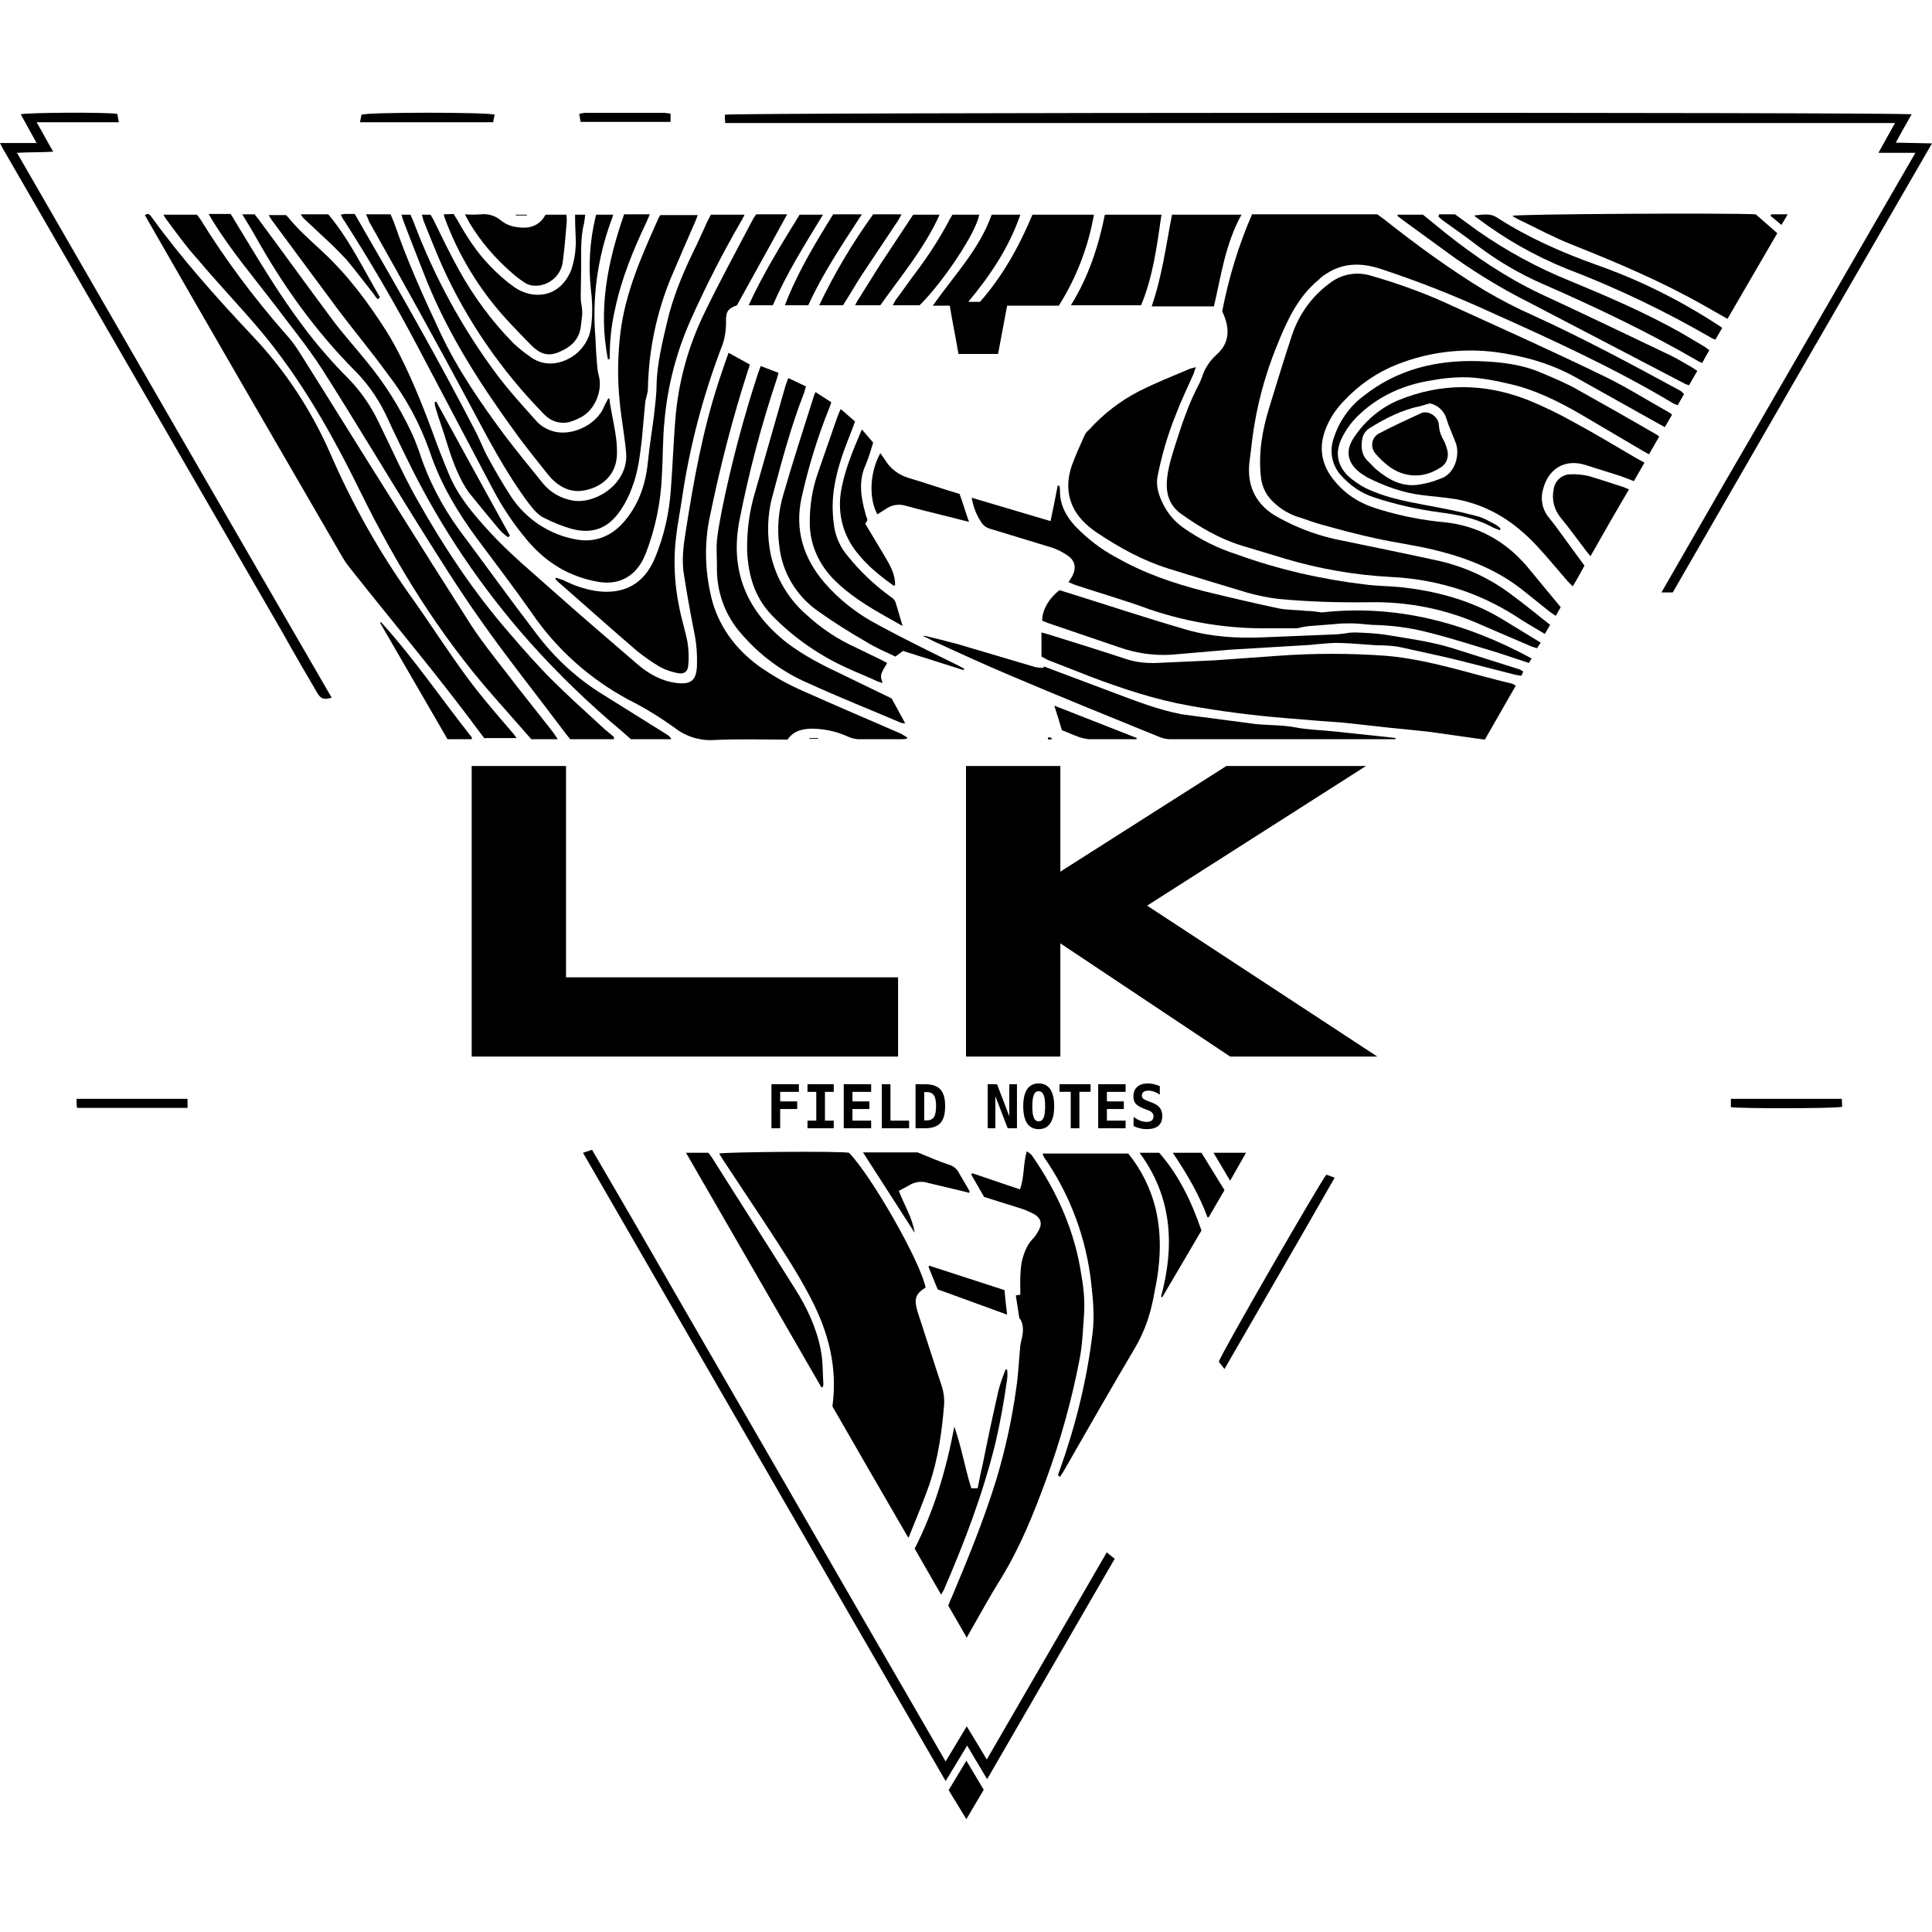
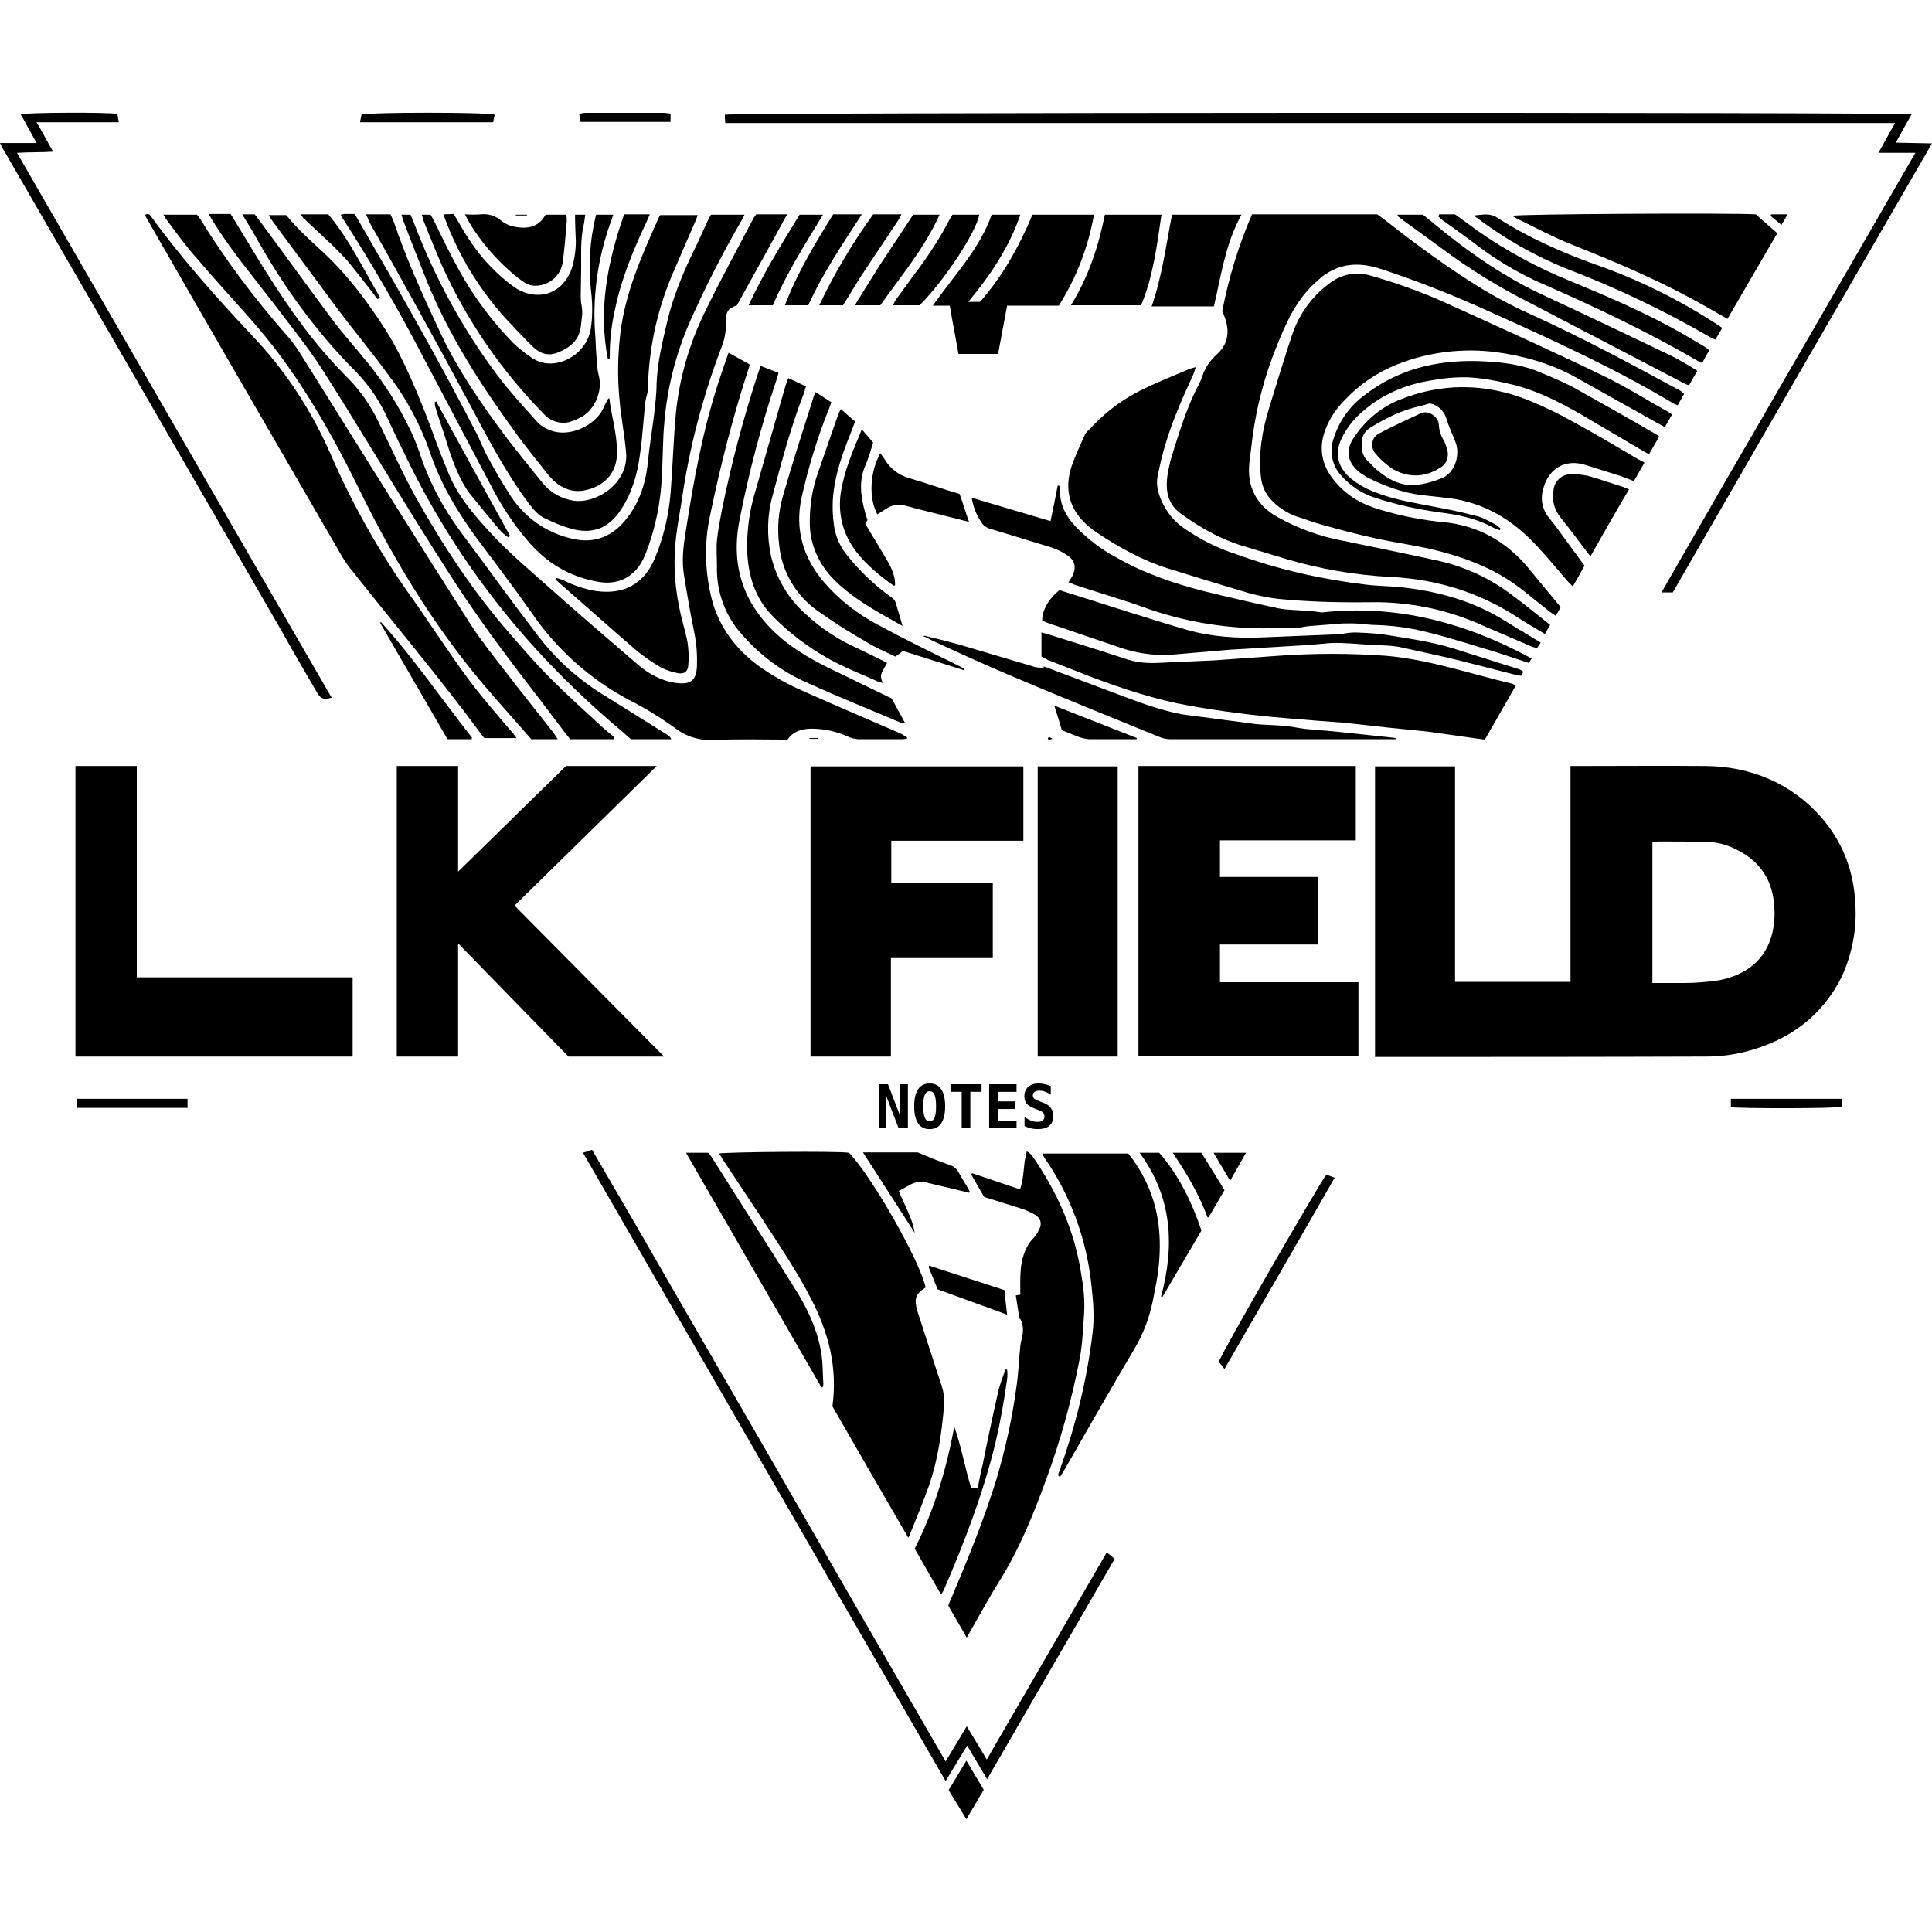
<svg xmlns="http://www.w3.org/2000/svg" width="512" height="512" viewBox="0 0 512 512" fill="currentColor">
  <path d="M446.3,104.4l-1.7,3l-1-0.4c-15.5-9.3-31.9-16.8-48.4-24.2c-9.6-4.4-19.4-8.3-29.5-11.6c-5-1.6-9.8-1.6-14.3,1.4   c-0.7,0.4-1.3,0.9-1.9,1.5c-5.6,4.6-8.5,11-11.1,17.5c-3.2,7.8-5.4,16.1-6.5,24.5c-0.3,2.2-0.5,4.4-0.8,6.5   c-0.7,6.4,1.9,11.4,7.6,14.5c5.4,3,11.2,5.1,17.2,6.2c8.6,1.8,17.1,3.5,25.7,5.4c6.9,1.6,13.5,4.7,19.1,9c3.4,2.5,6.7,5.2,10.1,7.9   c-0.5,0.8-0.9,1.6-1.4,2.4c-2.1-1.3-4.1-2.4-6-3.6c-4.9-3.3-10.2-6-15.7-7.9c-6.2-2.1-12.6-3.3-19.1-3.6   c-9.5-0.5-18.8-2.1-27.9-4.8l-11.6-3.5c-5.9-1.8-11.2-4.9-16.2-8.5c-2.6-1.9-3.7-4.5-3.7-7.6s1-6.6,2-9.8c1.9-5.9,3.7-11.6,6.6-17   c0.3-0.7,0.6-1.3,0.8-1.9c0.7-2.3,2.1-4.3,3.9-5.9c3.3-3,3.6-6.8,1.4-11.4c1.7-8.8,4.3-17.4,7.9-25.7H365l1.9,1.4   c8.5,6.7,17.2,13.1,26.6,18.8c4.1,2.4,8.3,4.6,12.6,6.5c13.4,6.1,26.4,13.1,39.3,20.1L446.3,104.4" />
  <path d="M240.7,407.5c-6.8-11.7-13.5-23.3-20.1-34.8c1.4-10.2-1-19.5-5.6-28.4c-3.7-7.2-8.2-13.9-12.7-20.8l-10.8-16.3l-0.9-1.5   c1.1-0.4,31.7-0.7,34.4-0.2c6,6.2,18.8,28.6,20.3,35.7c-2.7,1.7-3.1,3-2.2,6.2c2.2,6.7,4.3,13.4,6.5,20c0.5,1.6,0.7,3.2,0.6,4.9   c-0.6,7.2-1.6,14.3-3.9,21.1c-1.6,4.5-3.4,8.9-5.2,13.3C241.1,406.9,240.9,407.2,240.7,407.5" />
  <path d="M443.1,109.9l-1.9,3.3l-2-1.1l-21.8-12.2c-6.5-3.6-13.7-5.6-21.1-6.6c-8.8-1.1-17.8,0-26.1,3.3c-5.3,2.1-10.1,5.4-14,9.6   c-2,2-3.6,4.4-4.7,7c-2.2,5.2-1.4,10,2.2,14.3c3.6,4.3,7.6,6.3,12.5,7.7c5.4,1.6,11,2.7,16.6,3.2c8.7,0.9,16,4.9,21.7,11.5   c3,3.6,6,7.3,9.1,11c-0.4,0.7-0.8,1.4-1.3,2.3l-1.5-1l-7-5.6c-6.7-5.4-14.4-8.5-22.6-10.6c-5.4-1.4-11-2.1-16.5-3.3   s-9.5-2.3-14.2-3.6c-2.3-0.6-4.5-1.5-6.8-2.2c-2.6-0.9-4.9-2.4-6.8-4.4c-1.5-1.6-2.4-3.6-2.7-5.7c-0.8-6.5,0.3-12.8,2.2-18.9   c1.9-6.2,3.9-12.8,6-19.1c1.8-5.4,5.2-10.2,9.8-13.6c3.1-2.5,7.1-3.3,10.9-2.2c7.7,2.2,15.1,4.9,22.3,8.3c13.2,6,26.5,12,39.5,18.3   c6,2.9,11.7,6.5,17.6,9.8C442.7,109.5,442.9,109.7,443.1,109.9" />
  <path d="M208.7,196c-6.5,0-12.8-0.2-19.2,0.1c-3.9,0.3-7.8-0.9-10.8-3.3c-3.8-2.7-7.8-5.2-12-7.3c-10.3-5.5-19.2-13.4-25.8-23.1   c-4.7-6.7-9.6-13.1-14.5-19.7s-9.7-14.5-12.5-23c-2.6-7.4-6.3-14.3-11.1-20.5c-4.2-5.8-8.8-11.3-13.1-17   c-5.9-7.9-11.8-16-17.7-23.9l-0.8-1.3h4.6l0.4,0.4c2.9,3.6,6.3,6.5,9.6,9.6c6.5,6.1,11.7,13.1,16.5,20.6   c4.7,7.5,8.7,17.2,12.1,26.3c1.4,3.9,2.9,7.8,4.5,11.6c2.4,5.9,6.5,10.7,10.8,15.4c5.3,5.8,11.4,10.8,17.2,16   c7.3,6.5,14.7,12.8,22,19.1c3,2.6,6.4,4.5,10.4,5c4,0.5,5.2-0.9,5.4-4.4c0.1-3-0.1-6-0.7-8.9c-1-5-1.9-10-2.7-15.1   c-0.7-3.9-0.2-7.9,0.4-11.6c2.1-13.5,4.5-26.9,8.8-40c0.8-2.4,1.6-4.8,2.5-7.3c0-0.1,0.1-0.2,0.1-0.2l5.6,3.1   c-0.1,0.5-0.2,0.9-0.4,1.3c-4.1,12.7-7.4,25.5-10.1,38.6c-1.7,7.7-1.4,15.7,0.7,23.3c2.1,6.9,6.2,12.2,11.9,16.5   c3.9,2.8,8,5.1,12.4,7c8.5,3.8,17,7.4,25.5,11.1l1.7,1l-0.1,0.4l-1.3,0.1h-11.6c-1-0.1-1.9-0.3-2.7-0.7c-3.1-1.4-6.4-2.1-9.8-2.1   C212.5,193.2,210.3,193.7,208.7,196" />
  <path d="M401.7,181.7l-8.2,14.3l-2.3-0.3l-12.7-1.8l-10.8-1.1l-11.8-1.3l-6.8-0.5l-8.5-0.7c-8.6-0.7-17.1-1.8-25.5-3.3   c-8.9-1.6-17.4-4.4-25.9-7.6l-11.5-4.5L276,174v-6.4l1.8,0.5c7,2.2,14.1,4.4,21.1,6.7c3.2,1,6.4,1,9.6,0.8l13.3-0.6l16.8-1.2   c9.6-0.7,19.2-0.7,28.8,0c11.5,1,22.3,4.8,33.4,7.4L401.7,181.7" />
  <path d="M269.2,343.3l1.2-0.2c0-2.2-0.1-4.3,0.1-6.5c0.1-2.2,1-6.2,3.4-8.5c0.6-0.7,1.1-1.5,1.5-2.3c0.8-1.6,0.4-2.9-1.1-3.9   c-1.1-0.6-2.2-1.1-3.3-1.5l-10.2-3.2l-3.4-5.9l0.2-0.4l12.7,4.3c1.2-3.2,0.8-6.6,1.8-10.1c0.5,0.3,0.9,0.6,1.3,1   c6.7,9.6,11.5,20.2,13.2,32c0.6,3.3,0.9,6.7,0.7,10c-0.3,3.9-0.4,7.7-1.1,11.6c-2.1,11.1-5.1,21.9-9,32.5   c-3.3,9-6.8,17.7-11.8,25.9c-2.9,4.6-5.5,9.4-8.2,14.1l-1,1.8c-1.7-3-3.3-5.7-4.9-8.5c0.3-0.8,0.6-1.6,1-2.4   c4.3-10.2,8.5-20.5,11.8-31.2c2.3-7.8,4.1-15.8,5.2-23.9c0.6-3.8,0.7-7.6,1.1-11.4c0.1-0.6,0.2-1.3,0.4-1.9   c0.4-1.8,0.5-3.5-0.4-5.1c-0.2-0.1-0.3-0.3-0.3-0.5L269.2,343.3" />
  <path d="M408.3,170.3l-1,1.5l-1.5-0.5l-12.8-5.5c-9.4-4.3-19.7-6.4-30-6.2c-8.1,0.1-16.2-0.1-24.3-0.9c-2.7-0.3-5.4-0.9-8-1.6   c-7-2.1-14-4.2-21-6.4s-13.1-5.6-19.1-9.6c-0.7-0.5-1.4-1-2.1-1.6c-5-4.2-6.6-9.7-4.5-16c1-2.8,2.3-5.6,3.5-8.3   c0.3-0.5,0.7-1,1.1-1.3c3.8-4.2,8.3-7.7,13.4-10.3c4.4-2.2,8.9-4,13.4-5.9l1.5-0.4c-0.2,0.6-0.4,1.2-0.6,1.8   c-1.6,3.6-3.3,7.1-4.7,10.8c-2.1,5.2-3.7,10.6-4.8,16.2c-0.6,2.9,0.4,5.5,1.7,8c1.3,2.4,3.1,4.4,5.3,5.9c4.3,3,8.9,5.3,13.9,6.9   c11,4,22.4,6.6,34.1,8c3,0.4,6.2,0.4,9.3,0.7c9.4,1,18.5,3.4,26.7,8.3L408.3,170.3" />
  <path d="M435.8,122.6l-2.8,4.9l-3.4-1.3l-9.5-3c-5.2-1.6-9.6,0.8-11.1,6.2c-0.8,2.5-0.4,5.2,1.1,7.3c1,1.3,2.1,2.6,3,3.9l6.8,9.3   c-1,1.9-2,3.6-3.1,5.5l-1.3-1.3c-2.7-3.1-5.3-6.3-8.1-9.3c-5.9-6.4-12.8-10.9-21.5-12.5c-3-0.5-6-0.7-9.1-1.1   c-5.1-0.6-9.9-2.4-14.5-4.7l-1.7-1.1c-3.6-2.7-4.2-6-1.7-9.6c2.9-4.3,6.9-7.7,11.6-9.7c11.4-4.7,22.9-4.6,34.4-0.1   c4.2,1.7,8.3,3.7,12.2,5.9c5.6,3,11,6.3,16.5,9.5L435.8,122.6 M378.9,106.9l-2.4,0.7c-4.9,1-9.3,3.2-13.6,5.9   c-0.9,0.6-1.5,1.4-1.8,2.4c-0.5,2.4-0.4,4.7,1.6,6.5c0.7,0.6,1.2,1.3,1.9,1.9c3.2,2.7,6.7,4.7,11,4.2c2.1-0.3,4.1-0.8,6-1.6   c4.2-1.3,5.3-6.6,4.2-9.5s-1.8-4.2-2.5-6.5C382.7,108.9,381,107.3,378.9,106.9" />
  <path d="M128.5,195.8l-0.8-1c-11.1-15.1-23.3-29.5-34.9-44.2c-1-1.2-1.8-2.5-2.6-3.9c-17-29.3-34-58.6-50.9-88.1l-0.9-1.6   c0.7-0.5,1.2-0.3,1.6,0.3c8.1,11.2,17.3,21.5,26.7,31.5c8.7,9.1,15.7,19.7,20.8,31.3c5.9,13.6,13.1,26.4,21.7,38.4   c4.9,6.9,9.5,14.1,14.5,20.9c3.9,5.3,8.2,10.2,12.4,15.1l0.8,1.1H128.5z" />
  <path d="M443.3,157h-3l16.8-29.2c5.6-9.6,11.2-19.3,16.8-29l16.7-28.9l17-29.4h-9.8l4.4-7.9h-310c-0.1-0.9-0.1-1.6-0.1-2.2   c1.3-0.6,312.4-0.7,314.5-0.1c-1.4,2.4-2.7,4.8-4.2,7.5L512,38C488.9,77.9,466.1,117.4,443.3,157" />
  <path d="M280.4,391c0.1-0.4,0.2-0.9,0.4-1.3c4.2-11.7,7.2-23.8,8.7-36.1c0.6-4.4,0.2-9-0.3-13.4c-1.3-12-5.6-23.6-12.5-33.5   l-0.3-0.6c-0.1-0.1,0-0.2,0-0.4h22.6c3.5,4.3,6,9.4,7.3,14.8c1.7,7.4,1.2,14.8-0.4,22.2c-0.2,1.3-0.5,2.5-0.8,3.8   c-0.9,3.7-2.3,7.2-4.2,10.5c-6.5,11-12.8,22-19.1,33l-0.9,1.4L280.4,391" />
  <path d="M188.4,56.9h8.9c-0.3,0.7-0.6,1.3-1,1.9c-4.9,8.5-9.4,17.3-13.4,26.3c-3.7,8.4-6,17.3-6.8,26.4c-0.5,4.8-0.4,9.8-0.7,14.7   c-0.3,6.9-1.7,13.8-4.2,20.3l-0.7,1.6c-2.4,4.8-6.6,7-11.9,6.1c-7.6-1.3-13.7-5-18.6-10.7c-3.6-4.2-6.7-8.8-9.3-13.7l-20.2-38.3   c-5.9-11.2-12.3-22.1-19.2-32.9c-0.4-0.5-0.7-1.1-1-1.7l1-0.2H94l1.1,1.9c10.6,18.3,21.1,36.7,30.8,55.5c1.3,2.4,2.2,5,3.5,7.3   c1.3,2.4,3.9,7,6.1,10.3c4,6,10.3,10.1,17.4,11.3c4.7,0.8,8.8-0.8,12-4.2c4.2-4.6,6.2-10.2,6.8-16.4c0.4-4.1,1.1-8.2,1.6-12.2   c0.3-2.8,0.7-5.6,0.7-8.5c0.2-5.7,1.6-11.3,2.9-16.8c1.3-5.6,3.8-11.9,6.5-17.5c1.5-3,2.8-6,4.2-9L188.4,56.9" />
  <path d="M97,56.8h6.5l0.9,2.1c3.4,10,7.8,19.7,12.3,29.3s10.8,18.8,17.3,27.5c3.2,4.2,6.5,8.2,9.8,12.3c2.1,2.6,5,4.2,8.3,4.7   c6.1,0.8,14.7-4.8,13.8-13c-0.4-4.5-1.3-9-1.7-13.5c-0.6-6-0.5-11.9,0.2-17.9c1.3-10.7,5.6-20.4,9.9-30c0.2-0.5,0.4-0.9,0.7-1.3   h9.9c-0.2,0.6-0.4,1.1-0.6,1.6c-2.2,5-4.3,9.9-6.4,14.8c-3.9,9.4-6,19.4-6.2,29.6c0,1.2-0.5,2.3-0.7,3.5l-0.9,9.9   c-0.5,4.3-1,8.7-2.6,12.8c-0.7,2-1.7,4-2.9,5.8c-3.3,5-7.5,6.7-13.3,5.1c-2.4-0.7-4.6-1.6-6.8-2.7c-1.9-0.8-3.1-2.4-4.3-3.9   c-6.3-8.4-11.1-17.7-16-26.9c-8.6-16.1-17.5-32.1-26.4-47.9C97.6,58.1,97.4,57.6,97,56.8" />
  <path d="M195.3,80.9c-2.4,0.9-3,1.6-2.9,4.7c0,2.3-0.4,4.6-1.3,6.7c-4.8,12.7-8.3,25.9-10.3,39.4c-0.5,3.5-1.2,6.9-1.6,10.3   c-0.8,6.3-0.5,12.7,0.8,18.9c0.6,3.2,1.6,6.2,2.2,9.3c0.3,2,0.4,4.1,0.2,6.1c-0.1,1.7-1.1,2.4-2.7,2.1c-1.6-0.3-3.2-0.8-4.7-1.6   c-2.2-1.3-4.2-2.7-6.2-4.3c-7-6-13.9-12.2-20.9-18.3l-0.7-0.7l0.1-0.4l1.9,0.6c2.7,1.4,5.6,2.4,8.6,2.9c7.5,1.1,12.9-1.8,15.8-8.8   c2.4-5.8,3.8-12,4.2-18.3c0.5-6.6,0.7-13.2,1.3-19.8c0.9-9.3,3.5-18.4,7.6-26.8c4.1-8.5,8.6-16.7,13-25.1l0.7-1h8.2   C204.2,64.9,199.8,72.7,195.3,80.9" />
  <path d="M147.8,195.9h-7l-10.2-11.6c-14.2-16.2-25.4-34.3-34.9-53.6c-7.6-15.5-16-30.5-27.2-43.7c-5.3-6.2-11-12.2-16.3-18.5   c-3-3.3-5.6-7-8.3-10.6l-0.6-1h8.9l0.9,1.2c6.6,10.7,14.1,20.7,22.4,30.2c1.4,1.5,2.6,3.1,3.7,4.8c8.4,13.3,16.6,26.6,25,39.9   c6.8,10.9,13.7,21.8,20.6,32.6c2.8,4.3,6,8.3,9.1,12.3c4.2,5.5,8.5,10.8,12.7,16.2C147,194.6,147.3,195.2,147.8,195.9" />
  <path d="M457.8,84.5l-5.8-3.3c-11.4-6.5-23.4-11.6-35.5-16.4c-4.8-1.9-9.4-4.4-14-6.6c-0.6-0.3-1.2-0.6-1.7-1   c1.2-0.5,57.9-0.8,64.5-0.4l5.7,5L457.8,84.5" />
  <path d="M283.1,154.4l1-1.6c1.2-2.2,0.9-4.2-1.2-5.6c-1.3-0.9-2.7-1.6-4.2-2.1l-16.4-5c-1-0.3-1.8-0.9-2.3-1.8   c-1.3-1.9-2.1-4.1-2.5-6.4l20.9,6.2c0.7-3.2,1.3-6.3,1.9-9.4h0.4c0.1,0.3,0.2,0.7,0.2,1c-0.1,3.9,1.5,7,4.1,9.8   c3.2,3.3,6.8,6.1,10.8,8.2c7.3,4.2,15.2,6.9,23.4,9c6.5,1.6,13,3.1,19.5,4.5c2.4,0.5,5,0.4,7.4,0.7c1.4,0,2.8,0.2,4.2,0.4   c19.8-2.2,38.1,2.7,55.6,12.2c-0.3,0.4-0.5,0.8-0.7,1.2l-8.8-2.9c-6.1-1.8-12.1-3.8-18.3-5.3c-4.7-1.2-9.5-1.8-14.4-1.9   c-1.8-0.1-3.6-0.4-5.4-0.4c-1.6,0-3.2,0-4.7,0.2l-6.4,0.5c-1.1,0.1-2.3,0.3-3.4,0.6h-7.1c-10.9,0.2-21.7-1.5-32-5   c-6.5-2.4-13.2-4.3-19.8-6.5l-1.7-0.7" />
  <path d="M262.8,56.9h7.6c-3,8.7-7.9,16-13.8,23.1h3.1c6-6.8,10.4-14.7,13.9-23.1h16.3c-1.5,8.6-4.7,16.8-9.3,24.1h-13.7   c-0.8,4.3-1.6,8.5-2.4,12.8h-10.5c-0.7-4.2-1.6-8.5-2.3-12.8h-4.5C252.9,72.9,259.6,66,262.8,56.9" />
  <path d="M256.3,462.6l-5.7,9.4c-32.1-55.6-64-110.9-96.1-166.5l2.4-0.8c7.9,13.5,15.7,27,23.4,40.4l23.4,40.5l23.3,40.4l23.6,40.8   l5.6-9.3c1.8,3,3.5,5.7,5.3,8.8l31.8-54.9l2.1,1.7l-33.8,58.4L256.3,462.6" />
  <path d="M162.7,195.9h-11.6l-1.5-1.9c-7.4-9.9-15.1-19.5-22.2-29.6c-5.9-8.3-11.3-17-16.7-25.6c-8.5-13.6-16.7-27.4-25.3-40.9   c-3.8-5.9-8.3-11.4-12.5-17c-5.6-7.3-11.6-14.4-16.5-22.3l-1.1-1.9h5.8c0.3,0.5,0.7,1,1,1.6c5.8,9.5,11.4,19.1,18.1,28   c3.7,5,7.8,9.7,12.2,14.1c3.2,3.3,5.9,7.2,7.9,11.4c3.3,6.7,6.3,13.5,9.9,20c7.2,12.8,15.2,25,24.9,36.1c3.6,4.2,7.3,8.4,11.2,12.3   c3.9,3.9,9.3,8.8,14,13.1l2.4,2L162.7,195.9" />
  <path d="M64.2,56.8h3.3c0.4,0.6,0.9,1.1,1.3,1.7c6.3,8.5,12.5,17.1,18.9,25.7c3,4.1,6.5,7.9,9.7,11.9c4.5,5.5,8.3,11.5,11.4,18   c0.9,1.8,1.6,3.7,2.3,5.6c2.4,7.5,6.1,14.6,10.8,21c6.8,9.1,13.4,18.3,20.3,27.3c4.9,6.5,10.9,12,17.8,16.2l16.8,10.5   c0.5,0.3,0.9,0.7,1.1,1.2h-10.7l-2.5-2.2c-8.6-7.2-16.8-15.1-24.3-23.5c-12.8-14.4-23.6-30.4-32.1-47.7c-1.8-3.7-3.6-7.3-5.3-11   c-2.1-4.8-5-9.2-8.6-12.9c-10.8-10.8-19.5-23-26.9-36.3C66.5,60.5,65.4,58.8,64.2,56.8" />
  <path d="M236.3,185.1l3.6,6.6l-1-0.1c-8.2-3.5-16.5-6.8-24.6-10.5c-6.8-2.9-12.9-7.4-17.8-13.1c-4.4-4.9-6.7-11.4-6.5-18   c0-2.2-0.2-4.5,0-6.8c0.2-2.2,0.8-5.3,1.3-8c2.5-12.3,5.7-24.4,9.6-36.3c0.2-0.6,0.4-1.1,0.7-1.9l4.7,1.8c-0.1,0.6-0.3,1-0.4,1.5   c-4.1,12.2-7.4,24.7-9.9,37.4c-2.7,13.6,1.9,24.3,12.6,32.7c4.5,3.4,9.4,5.9,14.5,8.3L236.3,185.1" />
  <path d="M106.4,56.9h2.4c0.2,0.6,0.6,1.3,0.8,1.9c5.5,14.6,13,28.4,22.4,40.9c3.1,4.1,6.6,7.9,9.9,11.6c1.3,1.6,3.1,2.6,5.1,3.1   c4.7,1.1,10.6-1.7,12.8-6c0.4-1,0.9-1.9,1.4-2.8h0.3c0.1,1.1,0.3,2.2,0.5,3.3c0.7,3.8,1.6,7.5,1.5,11.4c-0.1,6.2-4.9,9.3-9.6,9.8   c-3.6,0.3-6.6-1.7-8.8-4.5s-5.9-7.3-8.6-11.1c-9.1-12.5-17.4-25.4-23.3-39.8c-2.2-5.6-4.4-11.1-6.5-16.7   C106.6,57.5,106.5,57.2,106.4,56.9" />
  <path d="M403.6,177.9c0,0.2,0,0.4-0.1,0.5c-0.1,0.3-0.3,0.5-0.4,0.7l-1.6-0.3l-14.9-3.8c-5.3-1.3-10.6-2.4-16-3.6   c-1.9-0.3-3.9-0.4-5.9-0.4c-3.1-0.2-6.2-0.5-9.3-0.6c-3.1-0.1-4.2,0.2-6.2,0.3l-1.9,0.2l-21.7,1.3l-15.1,1.3c-4.8,0.3-9.5-0.4-14-2   l-18.8-6.4l-1.5-0.6c-0.1-2.7,1.8-6,4.6-8.1l1.9,0.6c10.6,3.3,21.1,6.8,31.8,9.9c6.6,1.9,13.5,2.3,20.3,2l19.6-0.8   c1-0.1,2-0.2,3-0.4l1.6-0.1c2.7,0.1,5.4,0.2,8.1,0.6c6,1,12.1,1.8,17.9,3.6l17.7,5.6L403.6,177.9" />
  <path d="M158,56.9h4.5c-0.2,0.7-0.4,1.3-0.6,1.8c-3.6,9.9-5,20.4-4.1,30.9c0.1,2.3,0.2,4.5,0.4,6.8c0.1,1.1,0.2,2.1,0.5,3.2   c1.1,4.2-1.3,9.5-5.2,11.2c-0.9,0.5-1.8,0.8-2.8,1.1c-2.4,0.5-4.8-0.3-6.5-2.1C133,98.4,123.7,85,117.1,70.3   c-1.7-3.9-3.3-7.9-4.9-11.9c-0.1-0.4-0.2-0.9-0.4-1.5h2.3l0.7,1.2c2.2,4.5,4.4,9.1,6.8,13.4c3.9,7.1,8.8,13.7,14.5,19.5   c1.4,1.3,2.9,2.5,4.5,3.6c4.7,3.5,10.5,1.1,13.2-1.9c2.7-3,2.9-5.7,3.1-8.9c0.1-2.4,0-4.7-0.3-7c-0.7-6.4-0.3-12.9,1.2-19.2   C157.8,57.4,157.9,57.1,158,56.9" />
  <path d="M245.1,168.5c2.9,0.7,5.8,1.4,8.7,2.2l20.6,6.1c0.7,0.1,1.4,0.2,2.1,0.2c0.1-0.1,0.1-0.3,0.1-0.4l18.6,7   c5.9,2.2,11.7,4.5,18,5.7l4.5,0.6l15.2,2l1.3,0.1c3.1,0.2,6.2,0.2,9.3,0.8s7.1,0.7,10.7,1.1l15,1.6l0.7,0.1   c-0.1,0.1-0.1,0.2-0.1,0.3h-59.7c-0.9,0-1.8-0.2-2.6-0.5c-13.3-5.4-26.6-10.8-39.8-16.4c-6.6-2.8-13.2-5.8-19.7-8.8   c-1-0.4-1.9-1-2.8-1.4C244,168.5,245,168.6,245.1,168.5" />
  <path d="M0,37.9h9.7l-4.2-7.6c1.2-0.5,23.6-0.6,25.6-0.1c0.1,0.6,0.2,1.3,0.4,2.2H9.7c1.6,2.7,2.8,5.1,4.4,7.8   c-3.3,0.2-6.3,0.1-9.6,0.3c27.8,48.2,55.6,96.4,83.4,144.4c-2.2,0.6-2.9,0.3-3.9-1.4c-3.1-5.3-6.2-10.6-9.2-16L1,39.8   C0.7,39.4,0.5,38.8,0,37.9" />
  <path d="M235.1,175.7c-1.9,3.2-1.9,3.2-1.2,5.3l-1.3-0.4c-2.8-1.3-5.6-2.4-8.4-3.7c-7.4-3.4-14.1-8.1-19.7-13.9   c-4.5-4.7-6.2-10.5-6.5-17c-0.1-5.4,0.6-10.7,2.2-15.9l8-28l0.7-1.9l4.7,2.2c-0.3,0.8-0.4,1.6-0.7,2.2c-3.4,8.8-5.8,17.9-8.2,26.9   c-1.4,5.1-1.5,10.5-0.4,15.7c1.4,6.1,4.7,11.6,9.4,15.7c3.9,3.6,8.4,6.6,13.3,8.8l6.8,3.3L235.1,175.7" />
  <path d="M397.4,140.5c-0.8-0.3-1.6-0.6-2.3-1c-4.2-2.2-8.8-3.1-13.4-3.7c-6-0.8-11.9-2.1-17.6-4c-3.4-1.1-6.4-3.2-8.8-5.9   c-2.2-2.5-3-6-2-9.3c1.4-4.7,4.2-8.8,8.1-11.7c8.9-7,19.1-9.5,30.3-9.2c5.9,0.2,11.6,0.8,17,3.2c3.3,1.4,6.5,2.7,9.6,4.5   c6.8,3.8,13.7,7.7,20.4,11.6c0.4,0.2,0.7,0.4,1,0.7l-2.7,4.7l-1.6-0.9l-16.3-9.6c-6.2-3.6-12.6-6.8-19.7-8.3   c-3.3-0.8-6.7-1.4-10.2-1.6c-3.3-0.1-6.6,0.2-9.8,0.8c-7.1,1.1-13.6,3.9-18.9,8.8c-2,1.8-3.7,4-4.9,6.5c-1.8,3.6-1.3,7,1.5,9.9   c1.4,1.3,3,2.4,4.7,3.3c4.9,2.4,10.3,3.5,15.7,4.5c5.3,1,9.1,1.7,13.6,2.9c1.9,0.4,3.6,1.5,5.4,2.4c0.4,0.3,0.8,0.6,1.2,1   L397.4,140.5" />
  <path d="M239.3,172.5l-2,1.5c-2.7-1.3-5.4-2.4-7.9-4c-4.4-2.5-8.6-5.2-12.7-8.1c-5.8-4.1-9.5-10.4-10.2-17.4   c-0.6-4.6-0.2-9.3,1.2-13.8c2.5-8.7,5.3-17.2,8-25.8c0.1-0.3,0.3-0.7,0.4-1l4.2,2.7c-0.2,0.6-0.4,1.2-0.6,1.7   c-3.1,7.7-5.5,15.6-7.3,23.7c-1.8,8.4,0.5,15.8,5.9,22.2c4,4.7,8.9,8.5,14.4,11.4c7,3.8,14.2,7.3,21.3,10.8l1.5,0.8   c0,0.1-0.1,0.2-0.1,0.4L239.3,172.5" />
  <path d="M152.4,56.9h2.7c-0.1,0.7-0.2,1.5-0.3,2.2c-1.1,4.2-0.7,8.6-0.8,12.9c0,2.2-0.1,4.3-0.1,6.4s0.2,2,0.3,3   c0.1,0.7,0.1,1.3,0.1,2c-0.1,1.1-0.3,2.2-0.4,3.3c-0.5,3.6-3,5.5-6,6.7s-5.1,0.1-7.1-1.9s-4.5-4.6-6.7-7   c-7.1-7.8-12.7-17-16.3-26.9c-0.1-0.2-0.1-0.4-0.2-0.8l2.6-0.1l1,1.6c2.4,4.3,5.1,8.5,8.6,12.1c2,2.1,4.1,4,6.5,5.7   c4.7,3.3,12,3.1,15.1-4.6c0.8-2.4,1.2-5,1.2-7.6C152.5,61.6,152.4,59.3,152.4,56.9" />
  <path d="M217.7,367.7l-35.9-62.2h5.9c0.4,0.4,0.7,0.9,1,1.3c7.3,11.6,14.7,23.1,21.9,34.6c3.2,5,5.8,10.5,6.9,16.3   c0.6,3,0.5,6,0.7,9.1c0,0.3-0.1,0.5-0.1,0.7L217.7,367.7" />
  <path d="M329,56.9c-4.3,7.8-5.4,16.2-7.3,24.3h-16.5c2.8-8.1,3.8-16.2,5.4-24.3L329,56.9z" />
  <path d="M266.9,363c0.1,0.8,0.1,1.7,0,2.5c-0.8,5.7-1.8,11.4-3.1,16.9c-3.3,13.5-8.2,26.3-13.7,39l-0.7,1.2l-7-12.2   c5.2-10.2,8.4-21.1,10.5-32.3c1.9,5.3,2.8,10.9,4.5,16.3h1.7c0.4-2.1,0.8-4.2,1.3-6.2c1.3-6.5,2.7-13.1,4.2-19.7   c0.5-1.9,1.2-3.8,1.9-5.6L266.9,363z" />
  <path d="M283.8,80.9c4.7-7.6,7.3-15.6,9-24h15c-1.2,8.2-2.2,16.3-5.4,24H283.8z" />
  <path d="M239.2,165.9l-4.6-2.6c-4.8-2.7-9.6-5.7-13.5-9.6c-3.9-3.9-6.6-9.3-6.5-15.5c0-4.4,0.7-8.8,2.2-13c1.7-4.8,3.3-9.6,5-14.4   c0.3-0.8,0.6-1.6,1-2.4l3.8,3.3l-0.7,1.9c-1.9,4.8-3.8,9.6-4.7,14.8c-0.7,3.8-0.7,7.6-0.1,11.4c0.5,2.8,1.7,5.4,3.6,7.6   c3.3,4.1,7.1,7.7,11.4,10.8c0.5,0.3,0.9,0.7,1.2,1.3C237.9,161.5,238.5,163.6,239.2,165.9" />
  <path d="M370.4,56.9h6.7c1.9,1.5,3.9,3.2,5.9,4.8c7.8,6.2,15.9,11.7,24.9,16c11.4,5.3,22.9,10.8,34.2,16.2c2.2,1,4.2,2.3,6.2,3.4   l1.5,1l-2.2,3.8l-0.9-0.3l-41-21.4c-8.4-4.2-16.3-9.1-23.8-14.7l-10.3-7.5l-1.3-1C370.4,57.1,370.4,56.9,370.4,56.9" />
  <path d="M144.6,56.9h5.5c0.1,0.6,0.1,1.2,0.1,1.8c-0.3,3.6-0.6,7.3-1.1,11c-0.6,3.3-3.3,5.7-6.6,6c-1.2,0.1-2.3-0.1-3.3-0.7   c-1.4-0.9-2.7-1.9-3.9-3c-4.2-3.7-7.9-8-10.8-12.8l-1.3-2.4c1.4,0.1,2.8,0.1,4.2,0c1.9-0.2,3.7,0.3,5.2,1.5   c1.3,1.1,2.8,1.7,4.5,1.9c2.6,0.4,4.9,0,6.7-2.1L144.6,56.9" />
  <path d="M381.4,56.8h4.2l5.9,4.3c7.7,5.4,16,9.9,24.7,13.4c9.9,4.1,19.9,8.4,29.3,13.7l6.1,3.6l1.4,1c-0.7,1.2-1.3,2.2-1.9,3.4   l-0.9-0.4c-13.4-7.8-27.5-14.5-41.7-20.7c-5.9-2.6-11.5-5.9-16.7-9.8c-3.1-2.4-6.4-4.7-9.6-7l-1-0.9   C381.3,57,381.4,56.9,381.4,56.8" />
  <path d="M456.4,86.9l-1.8,3.1l-0.8-0.3c-12.4-7.2-25.3-13.4-38.7-18.5c-8.4-3.4-16.3-7.9-23.6-13.4c-0.3-0.2-0.6-0.4-0.8-0.7   c2.2-0.2,4.2-0.7,6.1,0.6c8.2,5.3,17.1,9.2,26.3,12.5c11.4,4,22.2,9.4,32.3,16L456.4,86.9" />
  <path d="M431.7,129.7c-3.5,5.9-6.8,11.7-10.2,17.7l-1-1.2c-2.3-3-4.5-6.1-6.9-9c-1.7-2.1-2.4-4.7-1.9-7.3c0.2-2.4,2.2-4.2,4.5-4.2   c1.5-0.1,3.1,0.1,4.6,0.4c3.2,0.9,6.3,2,9.5,3L431.7,129.7" />
  <path d="M228.4,113.8l3,3.5c-0.6,2-1.2,4-2,5.9c-1.9,4.2-1.3,8.4-0.1,12.7c0.1,0.6,0.4,1.2,0.6,1.9l-0.6,1l4.8,8   c1.5,2.6,3.2,5.1,3.1,8.3c-0.2,0.1-0.3,0.1-0.4,0.1c-3.6-2.6-7-5.3-9.8-8.9c-3.5-4.4-5-10-4.2-15.6   C223.7,124.8,226,119.5,228.4,113.8" />
  <path d="M307.7,343.6c3.6-13.4,3-26.3-5.7-38.1h5.2c5.2,5.9,8.6,13,11.2,20.6L308,343.8L307.7,343.6" />
  <path d="M254.3,130.9c0.9,2.5,1.6,4.9,2.5,7.4l-1.6-0.4c-5-1.3-10.2-2.5-15.3-3.9c-1.7-0.5-3.6-0.2-5,0.8l-2.4,1.5   c-2.4-4.5-1.9-11.4,0.8-16.2l1.2,1.7c1.4,2.4,3.7,4.1,6.4,4.9C245.4,128,249.8,129.6,254.3,130.9" />
  <path d="M228.7,305.4h14.5c3.1,1.3,5.7,2.4,8.4,3.3c1,0.3,1.9,1,2.4,1.9c1,1.8,2.1,3.5,3,5.2l-0.2,0.3l-2.4-0.6l-8.4-2   c-1.7-0.6-3.7-0.3-5.2,0.7l-2.6,1.4c1.4,3.7,3.6,7.1,4.2,11.1L228.7,305.4" />
  <path d="M259.5,56.9c-0.7,4.5-9.4,17.7-15.8,24h-7.1c0.4-0.7,0.6-1.2,0.9-1.6c1.9-2.5,3.6-5,5.5-7.5c3.3-4.4,6.3-9.1,8.8-13.9   l0.6-1L259.5,56.9z" />
  <path d="M242,56.9h7c-4,8.9-10.2,16.2-15.7,24h-6.7c0.4-0.7,0.6-1.2,0.9-1.6c1.9-3,3.8-6.1,5.7-9.1C236.1,65.8,239,61.4,242,56.9" />
  <path d="M231.4,56.8h7.5c-0.3,0.6-0.6,1.2-1,1.8L228.3,73c-1.7,2.6-3.2,5.3-4.9,7.9h-6.3C221.1,72.5,225.9,64.4,231.4,56.8" />
  <path d="M220.8,56.8h7.6c-5.2,8-10.4,15.7-14.2,24.1H208C211.3,72.3,216,64.5,220.8,56.8" />
  <path d="M211.9,56.9h6.2c-4.9,8-9.7,15.7-13.3,24h-6.4C202.3,72.4,207.1,64.7,211.9,56.9" />
  <path d="M351.5,311.3l2.2,0.8c-9.7,17-19.4,33.7-29.2,50.7l-1.5-1.9C323.2,359.4,350.3,312.5,351.5,311.3" />
  <path d="M161.1,95.2c-2.6-13.2-0.1-25.8,4.3-38.4h6.8c-0.4,0.9-0.6,1.5-0.9,2.1c-3.5,7.4-6.6,14.9-8.3,23c-0.9,3.9-1.4,8-1.4,12   c0,0.4,0,0.9-0.1,1.3H161.1" />
  <path d="M101,164.9c8.8,9.7,16.1,20.5,24.1,30.6c-0.1,0.1-0.1,0.3-0.1,0.4h-6.4l-17.9-30.9L101,164.9" />
  <path d="M248.5,341.7c-0.8-1.9-1.6-3.9-2.4-5.9l0.1-0.4l20,6.5c0.2,2.1,0.4,4.2,0.7,6.5L248.5,341.7" />
  <path d="M134.7,142.4c-0.9-0.6-1.7-1.3-2.4-2.1c-2.7-3.2-5.3-6.4-7.9-9.6c-2.5-3.3-4.5-8.5-5.9-13.1c-0.9-3.1-2.1-6.2-3-9.3   c-0.2-0.6-0.3-1.1-0.3-1.7l0.4-0.2c6.5,11.9,13,23.7,19.5,35.5L134.7,142.4" />
  <path d="M324.5,315.4l-4.2,7.2H320c-2.2-6-5.5-11.6-9.2-17.1h7.6L324.5,315.4" />
  <path d="M95.4,32.4c0.2-0.9,0.3-1.5,0.4-2c1.6-0.7,33.7-0.7,35.3,0c-0.2,0.7-0.3,1.3-0.4,2H95.4z" />
  <path d="M100.1,79.3c-0.4-0.4-0.7-0.8-1-1.3c-2.4-3-4.7-6.1-7.2-9.1c-1.2-1.3-2.5-2.6-3.8-3.9l-7.8-7.3l-0.6-0.9H87   c5.6,6.7,9.3,14.5,13.7,22L100.1,79.3" />
  <path d="M281.4,193.5c-0.7-2.4-1.3-4.3-2-6.5l21.9,8.6c-0.1,0.1-0.1,0.2-0.1,0.3h-12.6c-0.9-0.1-1.9-0.3-2.7-0.6   C284.2,194.7,282.7,194,281.4,193.5" />
  <path d="M49.7,291.2v2.4H20.4c0-0.3-0.1-0.7-0.1-1v-1.4H49.7z" />
  <path d="M458.7,293.4v-2.2h29.4c0,0.7,0.1,1.4,0.1,2.1C486.9,293.8,460.5,293.8,458.7,293.4" />
  <path d="M251.4,474.4c1.6-2.6,3-5,4.7-7.8l4.6,7.7l-4.6,7.8L251.4,474.4" />
  <path d="M153.9,32.4l-0.4-2.2c0.6-0.2,1.3-0.3,1.9-0.3H176l1.7,0.2v2.2H153.9z" />
  <path d="M330.2,305.5l-4.2,7.4l-4.4-7.4H330.2z" />
  <path d="M473.7,56.9l-1.6,2.7l-2.9-2.4l0.2-0.4H473.7z" />
  <path d="M139.7,57.1h-3v-0.2h2.9C139.6,57,139.6,57,139.7,57.1" />
  <path d="M214.5,195.6h2.3v0.2h-2.3V195.6" />
  <path d="M277.8,195.5c0.1-0.1,0.3-0.2,0.4-0.1c0.1,0.1,0.4,0.1,0.7,0.4l-0.7,0.2l-0.5-0.1V195.5" />
  <path d="M375.1,126c-2.7,0-5.3-1-7.4-2.7c-1.1-0.9-2.2-1.9-3.1-3c-1.3-1.4-1.3-3.6,0.1-4.9c0.3-0.3,0.6-0.5,0.9-0.6   c3.6-1.9,7.3-3.6,11-5.3c1.9-0.9,4.7,1,4.7,3.1c0.1,1.4,0.5,2.8,1.3,4.1c0.4,0.8,0.7,1.6,0.9,2.4c0.6,2-0.2,4.1-2.1,5   C379.5,125.3,377.4,126,375.1,126" />
-   <path d="M125 203h25v56h88v21H125ZM256 203h25v28l44-28h37l-58 37 61 40h-39l-45-30v30h-25Z" />
-   <text x="256" y="299" text-anchor="middle" font-family="Consolas,monospace" font-size="16" font-weight="700" textLength="344" lengthAdjust="spacing">FIELD NOTES</text>
+   <g transform="translate(-61.25 0) scale(.65 1)">
+     <path d="M125 203h25v56h88v21H125ZM256 203h25v28l44-28h37l-58 37 61 40h-39l-45-30v30h-25Z" />
+   </g>
+   <polygon points="271.2,222.8 236.2,222.8 236.2,234 263.1,234 263.1,253.9 236.1,253.9 236.1,280 214.8,280 214.8,203.1    271.2,203.1  " />
+   <rect x="275" y="203.1" width="21.2" height="76.9" />
+   <polygon points="301.7,279.9 301.7,203 359.3,203 359.3,222.7 323.3,222.7 323.3,232.4 349.2,232.4 349.2,250.3 323.3,250.3    323.3,260.3 360,260.3 360,279.9  " />
+   <path d="M364.4,280v-76.9h21.2v57.1h30.6V203h1.8c11.4,0,22.8-0.1,34.1,0c11.4,0.1,22.2,4.3,30.2,13.2c6,6.7,9,14.6,9.4,23.5   c0.4,6.6-0.9,13.3-3.7,19.3c-5.3,10.5-14.1,16.8-25.4,19.7c-3.5,0.9-7,1.3-10.6,1.3c-28.7,0.1-57.5,0.1-86.2,0.1h-1.5 M437.9,260.5   h8.7c3,0,6-0.3,8.9-0.7c7.1-1.4,12.4-5.2,14.2-12.6c0.5-2.2,0.7-4.4,0.5-6.7c-0.3-7.2-3.8-12.4-10.3-15.5c-2.4-1.2-5.1-1.9-7.9-1.9   c-4.3-0.1-8.5-0.1-12.8-0.1l-1.3,0.2V260.5z" />
+   <text x="256" y="299" text-anchor="middle" font-family="Consolas,monospace" font-size="16" font-weight="700" textLength="240" lengthAdjust="spacing">NOTES</text>
</svg>
